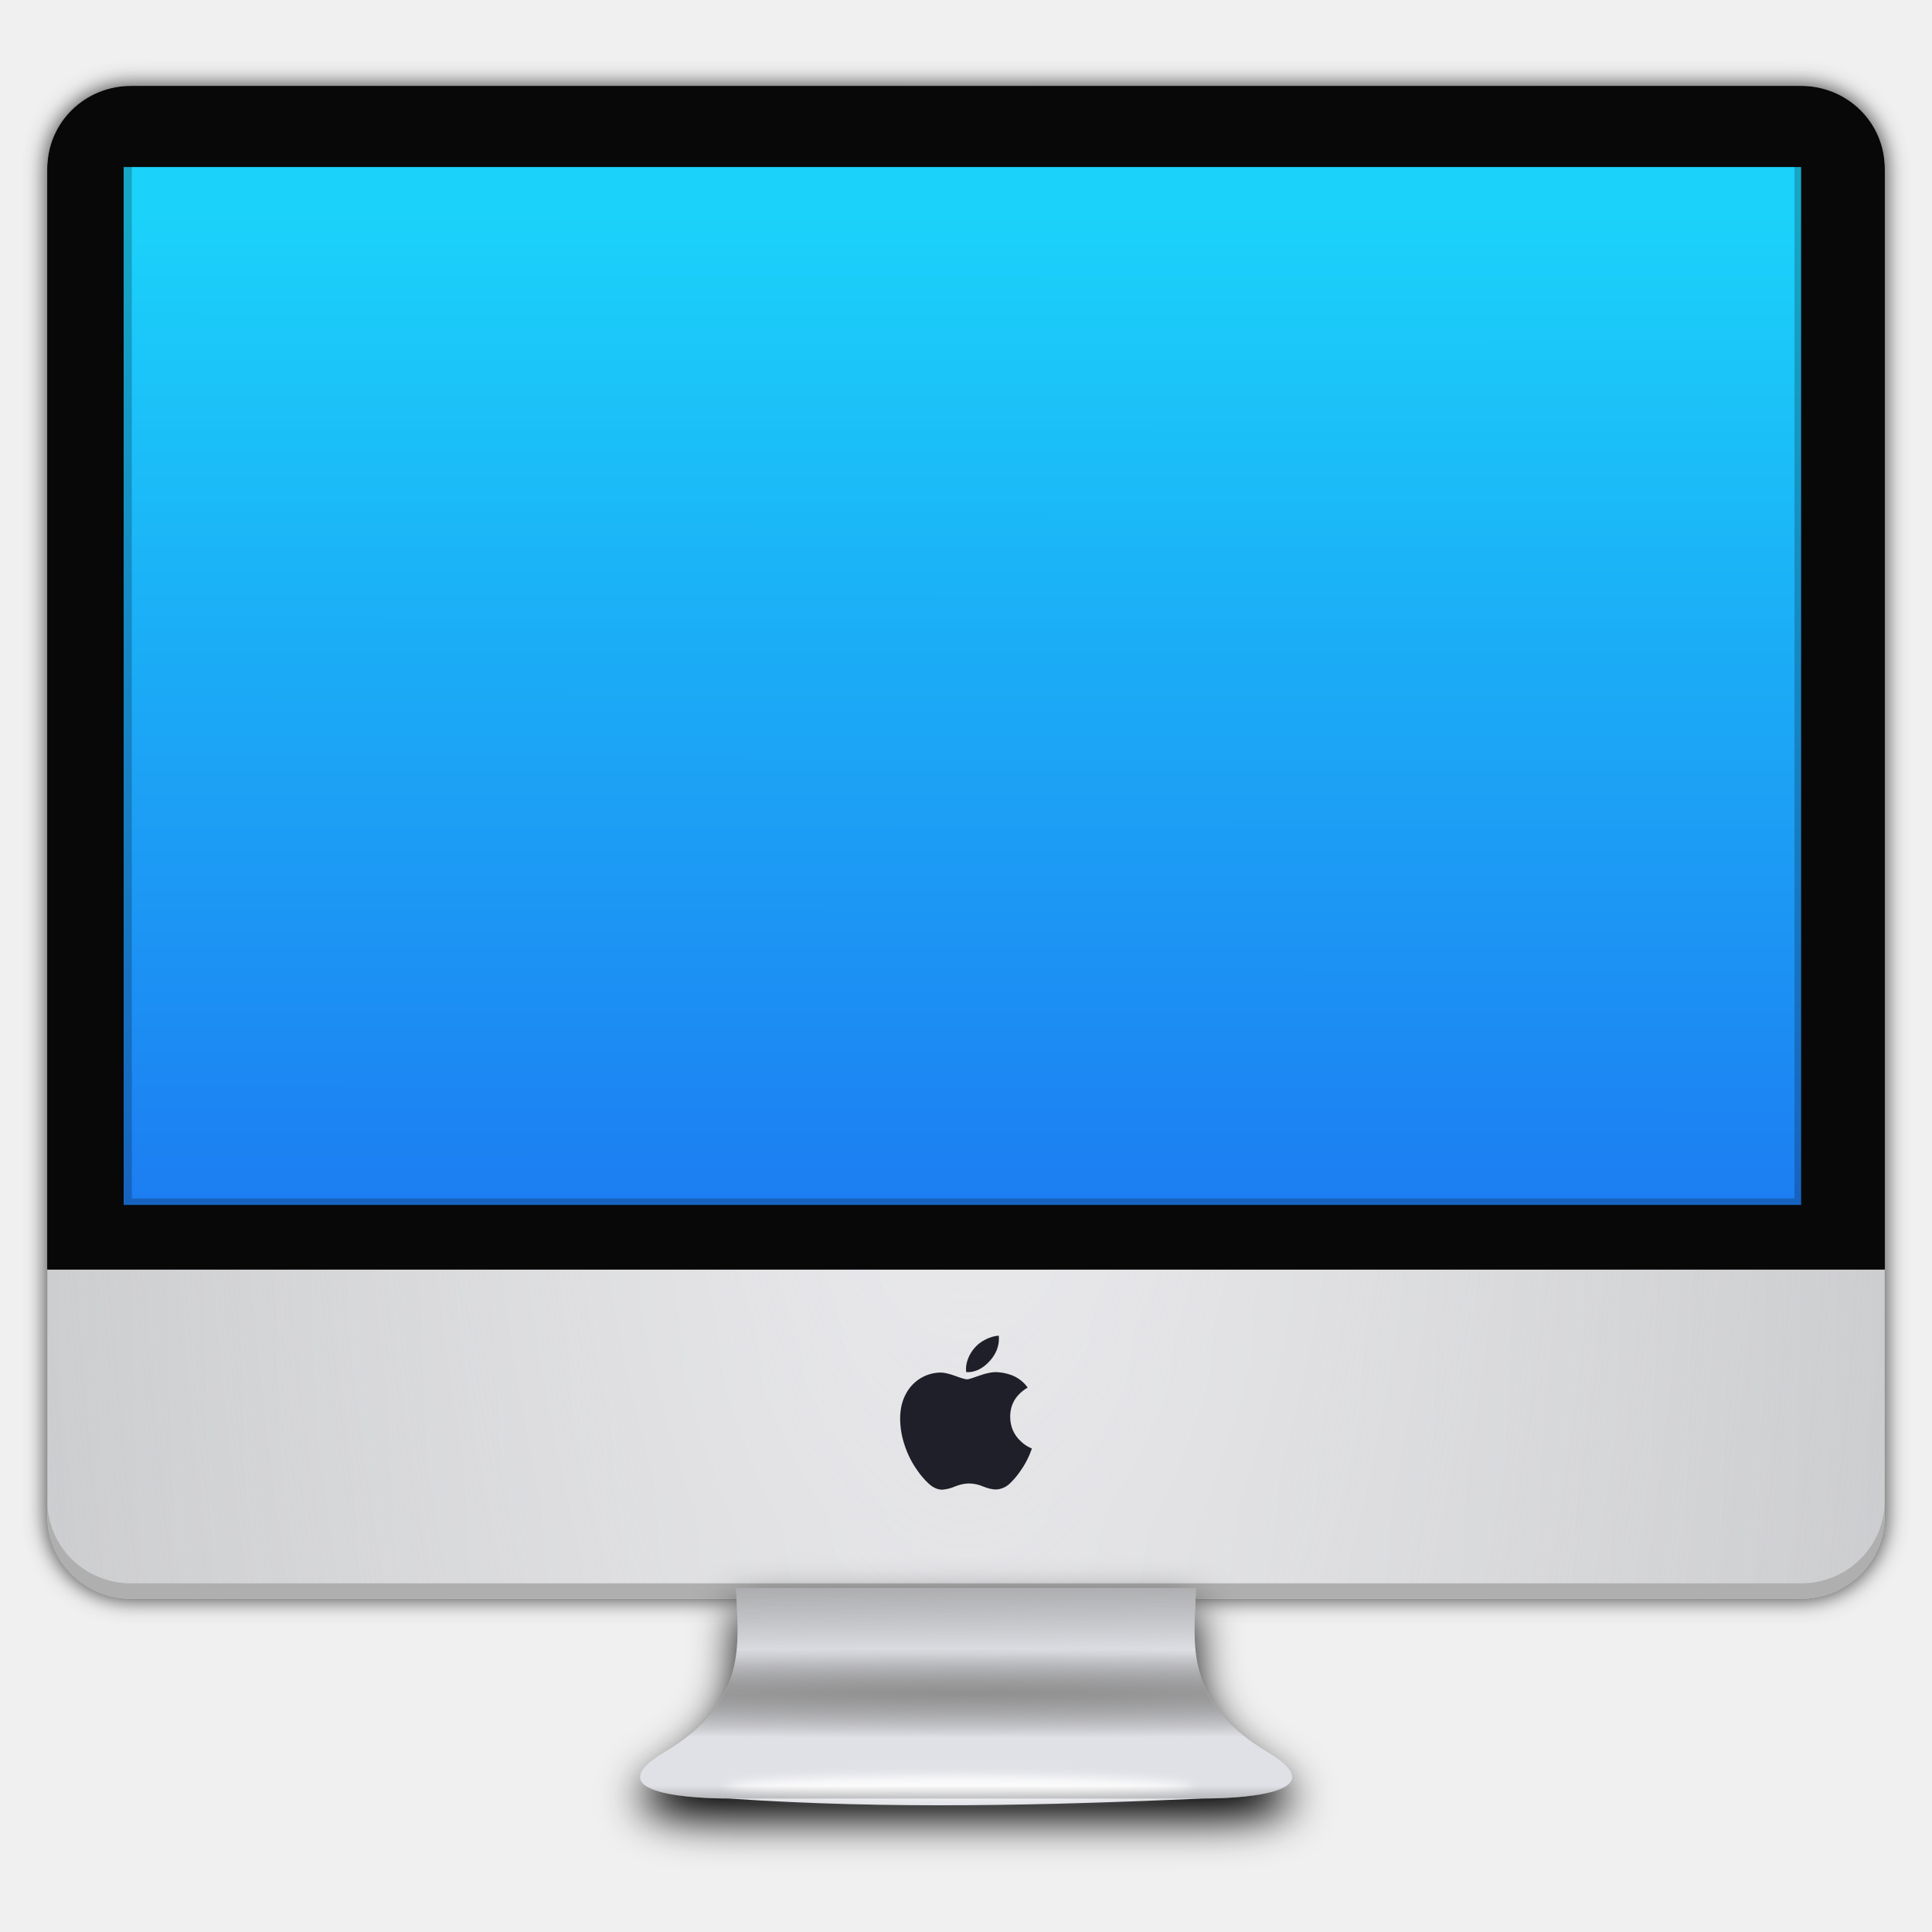
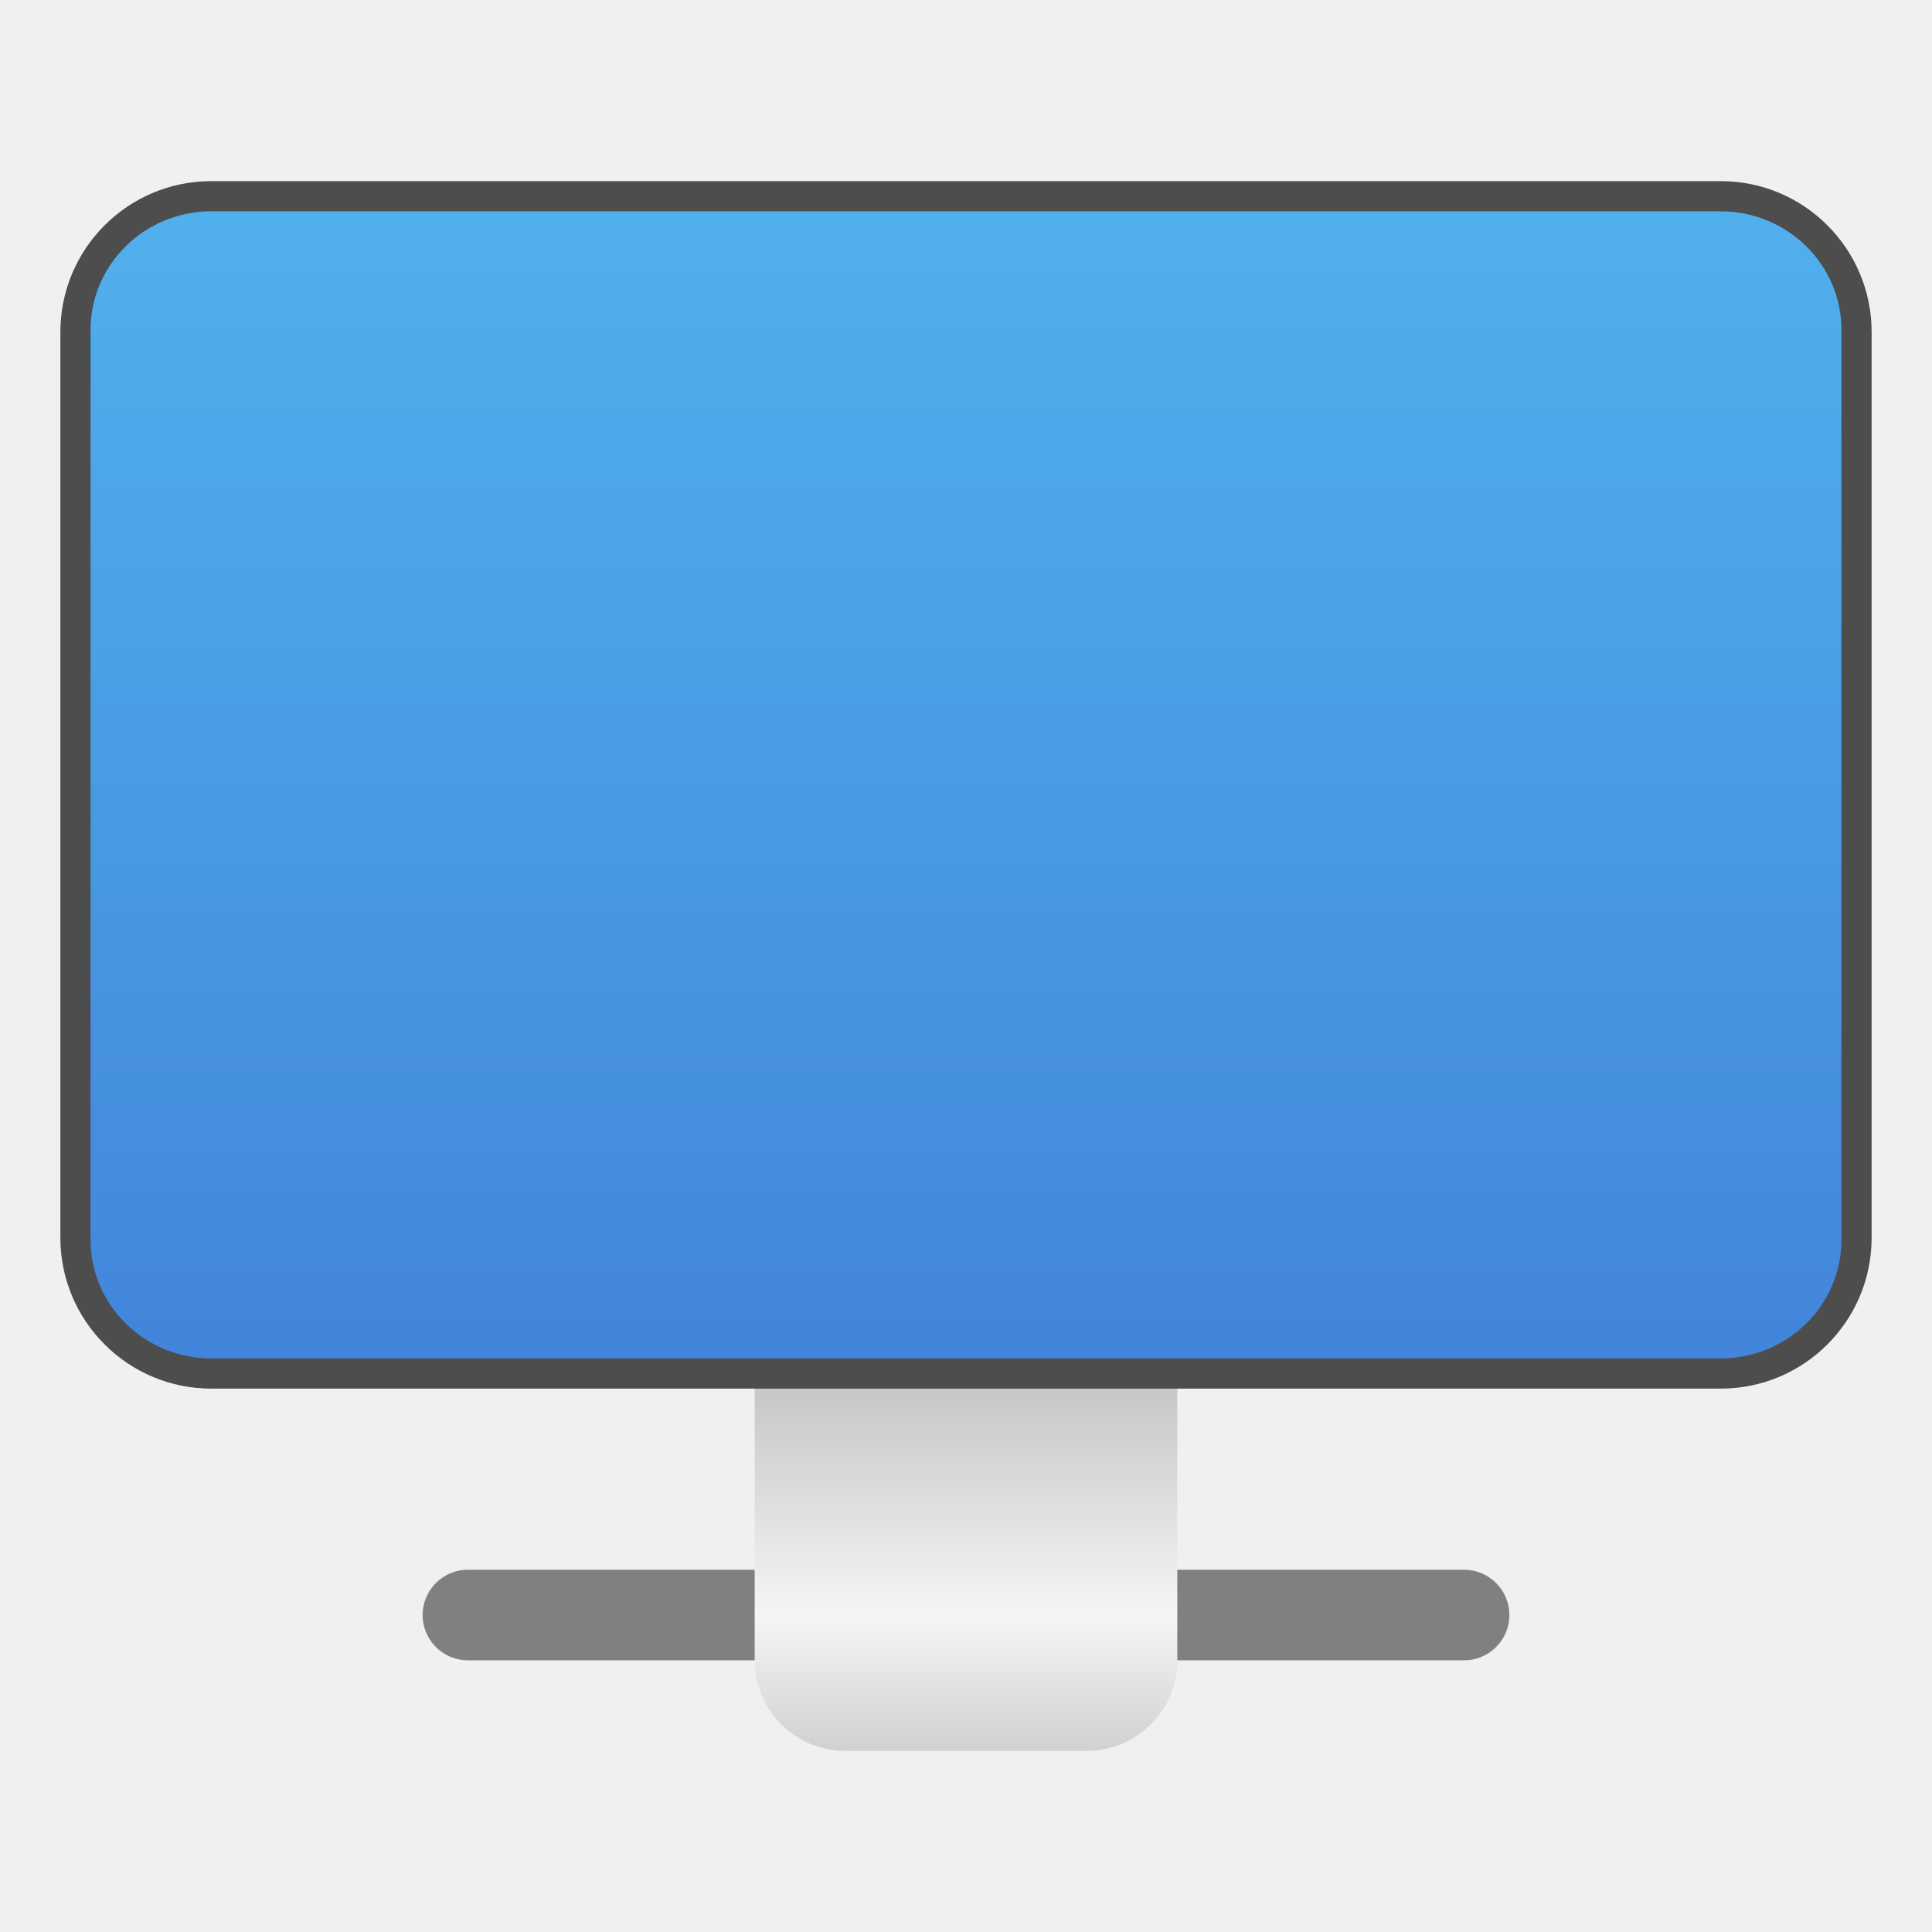
- <svg xmlns="http://www.w3.org/2000/svg" xmlns:xlink="http://www.w3.org/1999/xlink" width="64" height="64">
-   <linearGradient id="a">
-     <stop stop-color="#909090" offset="0" />
-     <stop stop-color="#636363" stop-opacity="0" offset="1" />
-   </linearGradient>
-   <radialGradient id="c" cx="199.22" cy="60.978" r="62.148" gradientTransform="matrix(1.0119 0 0 5.0958 -134.28 -251.23)" gradientUnits="userSpaceOnUse">
-     <stop stop-color="#e6e6e8" offset="0" />
-     <stop stop-color="#cbccce" offset="1" />
-   </radialGradient>
-   <radialGradient id="d" cx="199.22" cy="60.978" r="62.148" gradientTransform="matrix(1.3103 0 0 3.6151 -193.73 -160.94)" gradientUnits="userSpaceOnUse">
-     <stop stop-color="#ececef" offset="0" />
-     <stop stop-color="#cbccce" stop-opacity="0" offset="1" />
-   </radialGradient>
-   <filter id="b" x="-.014" y="-.017" width="1.029" height="1.034" color-interpolation-filters="sRGB">
-     <feGaussianBlur stdDeviation=".75" />
-   </filter>
-   <linearGradient id="g" x1="174.79" x2="174.86" y1="109.47" y2="118.12" gradientUnits="userSpaceOnUse">
-     <stop stop-color="#909090" offset="0" />
-     <stop stop-color="#727272" stop-opacity="0" offset="1" />
-   </linearGradient>
-   <radialGradient id="h" cx="178.79" cy="120.7" r="22.055" gradientTransform="matrix(3.8591 0 0 .1388 -511.17 103.95)" gradientUnits="userSpaceOnUse" xlink:href="#a" />
-   <filter id="i" x="-.041" y="-.504" width="1.082" height="2.008" color-interpolation-filters="sRGB">
-     <feGaussianBlur stdDeviation=".328" />
-   </filter>
-   <filter id="f" x="-.08" y="-.245" width="1.161" height="1.491" color-interpolation-filters="sRGB">
-     <feGaussianBlur stdDeviation="1.479" />
-   </filter>
-   <linearGradient id="j" x1="183.06" x2="183.06" y1="129.42" y2="127.06" gradientUnits="userSpaceOnUse" xlink:href="#a" />
-   <linearGradient id="e" x1="23.844" x2="23.816" y1="17.574" y2="85.151" gradientUnits="userSpaceOnUse">
-     <stop stop-color="#1bd2fa" offset="0" />
-     <stop stop-color="#1c7ef2" offset="1" />
-   </linearGradient>
-   <g stroke-width="2.058" transform="matrix(.48966 0 0 .48209 -.956 -1.386)">
-     <rect x="5.156" y="8.779" width="124.3" height="103.95" rx="5.662" fill="#1a1a1a" filter="url(#b)" opacity=".887" />
-     <rect x="5.156" y="8.779" width="124.3" height="103.95" rx="5.662" fill="url(#c)" />
-     <rect x="5.156" y="8.779" width="124.3" height="103.95" rx="5.662" fill="url(#d)" />
-     <path d="M10.818 8.778a5.65 5.65 0 0 0-5.662 5.662v75.664h124.3V14.44a5.65 5.65 0 0 0-5.662-5.662z" fill="#080808" />
-     <path d="M10.318 12.353h113.49v73.329H10.318z" fill="url(#e)" />
-     <path d="M5.156 106.01v1.057a5.65 5.65 0 0 0 5.662 5.662h112.97a5.65 5.65 0 0 0 5.662-5.662v-1.057a5.65 5.65 0 0 1-5.662 5.662H10.818a5.65 5.65 0 0 1-5.662-5.662z" fill="#afafaf" />
-     <g transform="translate(-111.48 -1.474)">
-       <path d="M194.34 114.95c-.088 3.7-.946 7.822 4.95 11.334 4.707 2.926-2.61 3.127-4.429 3.127h-32.145c-1.818 0-9.136-.201-4.43-3.127 5.898-3.513 5.04-7.635 4.951-11.334z" filter="url(#f)" />
-       <path d="M194.34 113.47c-.088 3.7-.946 7.822 4.95 11.334 4.707 2.926-2.61 3.127-4.429 3.127-10.492.462-21.162.762-32.145 0-1.818 0-9.136-.201-4.43-3.127 5.898-3.513 5.04-7.635 4.951-11.334z" fill="#e0e1e6" />
-       <path d="M194.34 113.47c-.088 3.7-.946 7.822 4.95 11.334 4.707 2.926-2.61 3.127-4.429 3.127h-32.145c-1.818 0-9.136-.201-4.43-3.127 5.898-3.513 5.04-7.635 4.951-11.334z" fill="url(#g)" />
-       <path d="M194.34 113.47c-.088 3.7-.946 7.822 4.95 11.334 4.707 2.926-2.61 3.127-4.429 3.127h-32.145c-1.818 0-9.136-.201-4.43-3.127 5.898-3.513 5.04-7.635 4.951-11.334z" fill="url(#h)" />
-       <ellipse cx="178.29" cy="127.15" rx="15.764" ry=".782" fill="#fff" filter="url(#i)" opacity=".887" />
-       <path d="M194.34 113.47c-.088 3.7-.946 7.822 4.95 11.334 4.707 2.926-2.61 3.127-4.429 3.127h-32.145c-1.818 0-9.136-.201-4.43-3.127 5.898-3.513 5.04-7.635 4.951-11.334z" fill="url(#j)" />
-     </g>
-   </g>
-   <path d="M34.09 48.22a2.76 2.76 0 0 1-.278.494 2.515 2.515 0 0 1-.359.427.701.701 0 0 1-.46.2c-.119 0-.261-.033-.427-.1a1.239 1.239 0 0 0-.459-.1c-.146 0-.303.033-.471.1a1.285 1.285 0 0 1-.408.105c-.157.007-.314-.061-.471-.205a2.641 2.641 0 0 1-.376-.442 3.04 3.04 0 0 1-.397-.776 2.803 2.803 0 0 1-.166-.925c0-.342.075-.637.225-.884a1.311 1.311 0 0 1 1.11-.647c.125 0 .29.038.493.113.204.075.335.113.392.113.043 0 .188-.045.434-.134.233-.082.429-.116.59-.103.436.035.763.204.981.509-.39.233-.583.558-.579.976.004.326.124.597.36.812.106.1.225.177.358.231-.029.083-.059.161-.091.237zm-1-3.873c0 .256-.094.494-.282.714-.228.262-.504.414-.802.39a.76.76 0 0 1-.006-.097c0-.245.108-.507.3-.721.096-.109.218-.199.366-.27.148-.072.288-.11.42-.118a.894.894 0 0 1 .005.102z" fill="#1e1f28" />
-   <path d="M4.096 4.569V39.92h55.572V4.57zm.27.244h55.078v34.885H4.367z" fill-opacity=".212" />
-   <path d="M4.34 2.966c-1.535 0-2.772 1.217-2.772 2.73v36.356h60.865V5.695c0-1.512-1.236-2.73-2.772-2.73zm-.244 2.567h55.572V39.92H4.096z" fill="#080808" />
+ <svg xmlns="http://www.w3.org/2000/svg" width="64" height="64" version="1.1">
+   <defs>
+     <linearGradient id="a" x1="-233.34" x2="-233.34" y1="-23.763" y2="-63.812" gradientTransform="matrix(.96667 0 0 .95 262.45 67.575)" gradientUnits="userSpaceOnUse">
+       <stop stop-color="#4285db" offset="0" />
+       <stop stop-color="#50b0ec" offset="1" />
+     </linearGradient>
+     <linearGradient id="linearGradient16" x1="32" x2="32" y1="58" y2="45" gradientUnits="userSpaceOnUse">
+       <stop stop-color="#d1d1d1" offset="0" />
+       <stop stop-color="#f5f5f5" offset=".346" />
+       <stop stop-color="#c1c1c1" offset="1" />
+     </linearGradient>
+   </defs>
+   <rect x="14" y="52" width="36" height="3" rx="1.5" ry="1.5" fill="gray" style="paint-order:stroke fill markers" />
+   <rect x="25" y="26" width="14" height="32" rx="3" ry="3" fill="url(#linearGradient16)" style="paint-order:stroke fill markers" />
+   <rect transform="translate(270.4 69.763)" x="-268.4" y="-63.763" width="60" height="40" rx="5" ry="5" fill="#4d4d4d" />
+   <rect x="3" y="7" width="58" height="38" rx="4" ry="3.931" fill="url(#a)" />
</svg>
